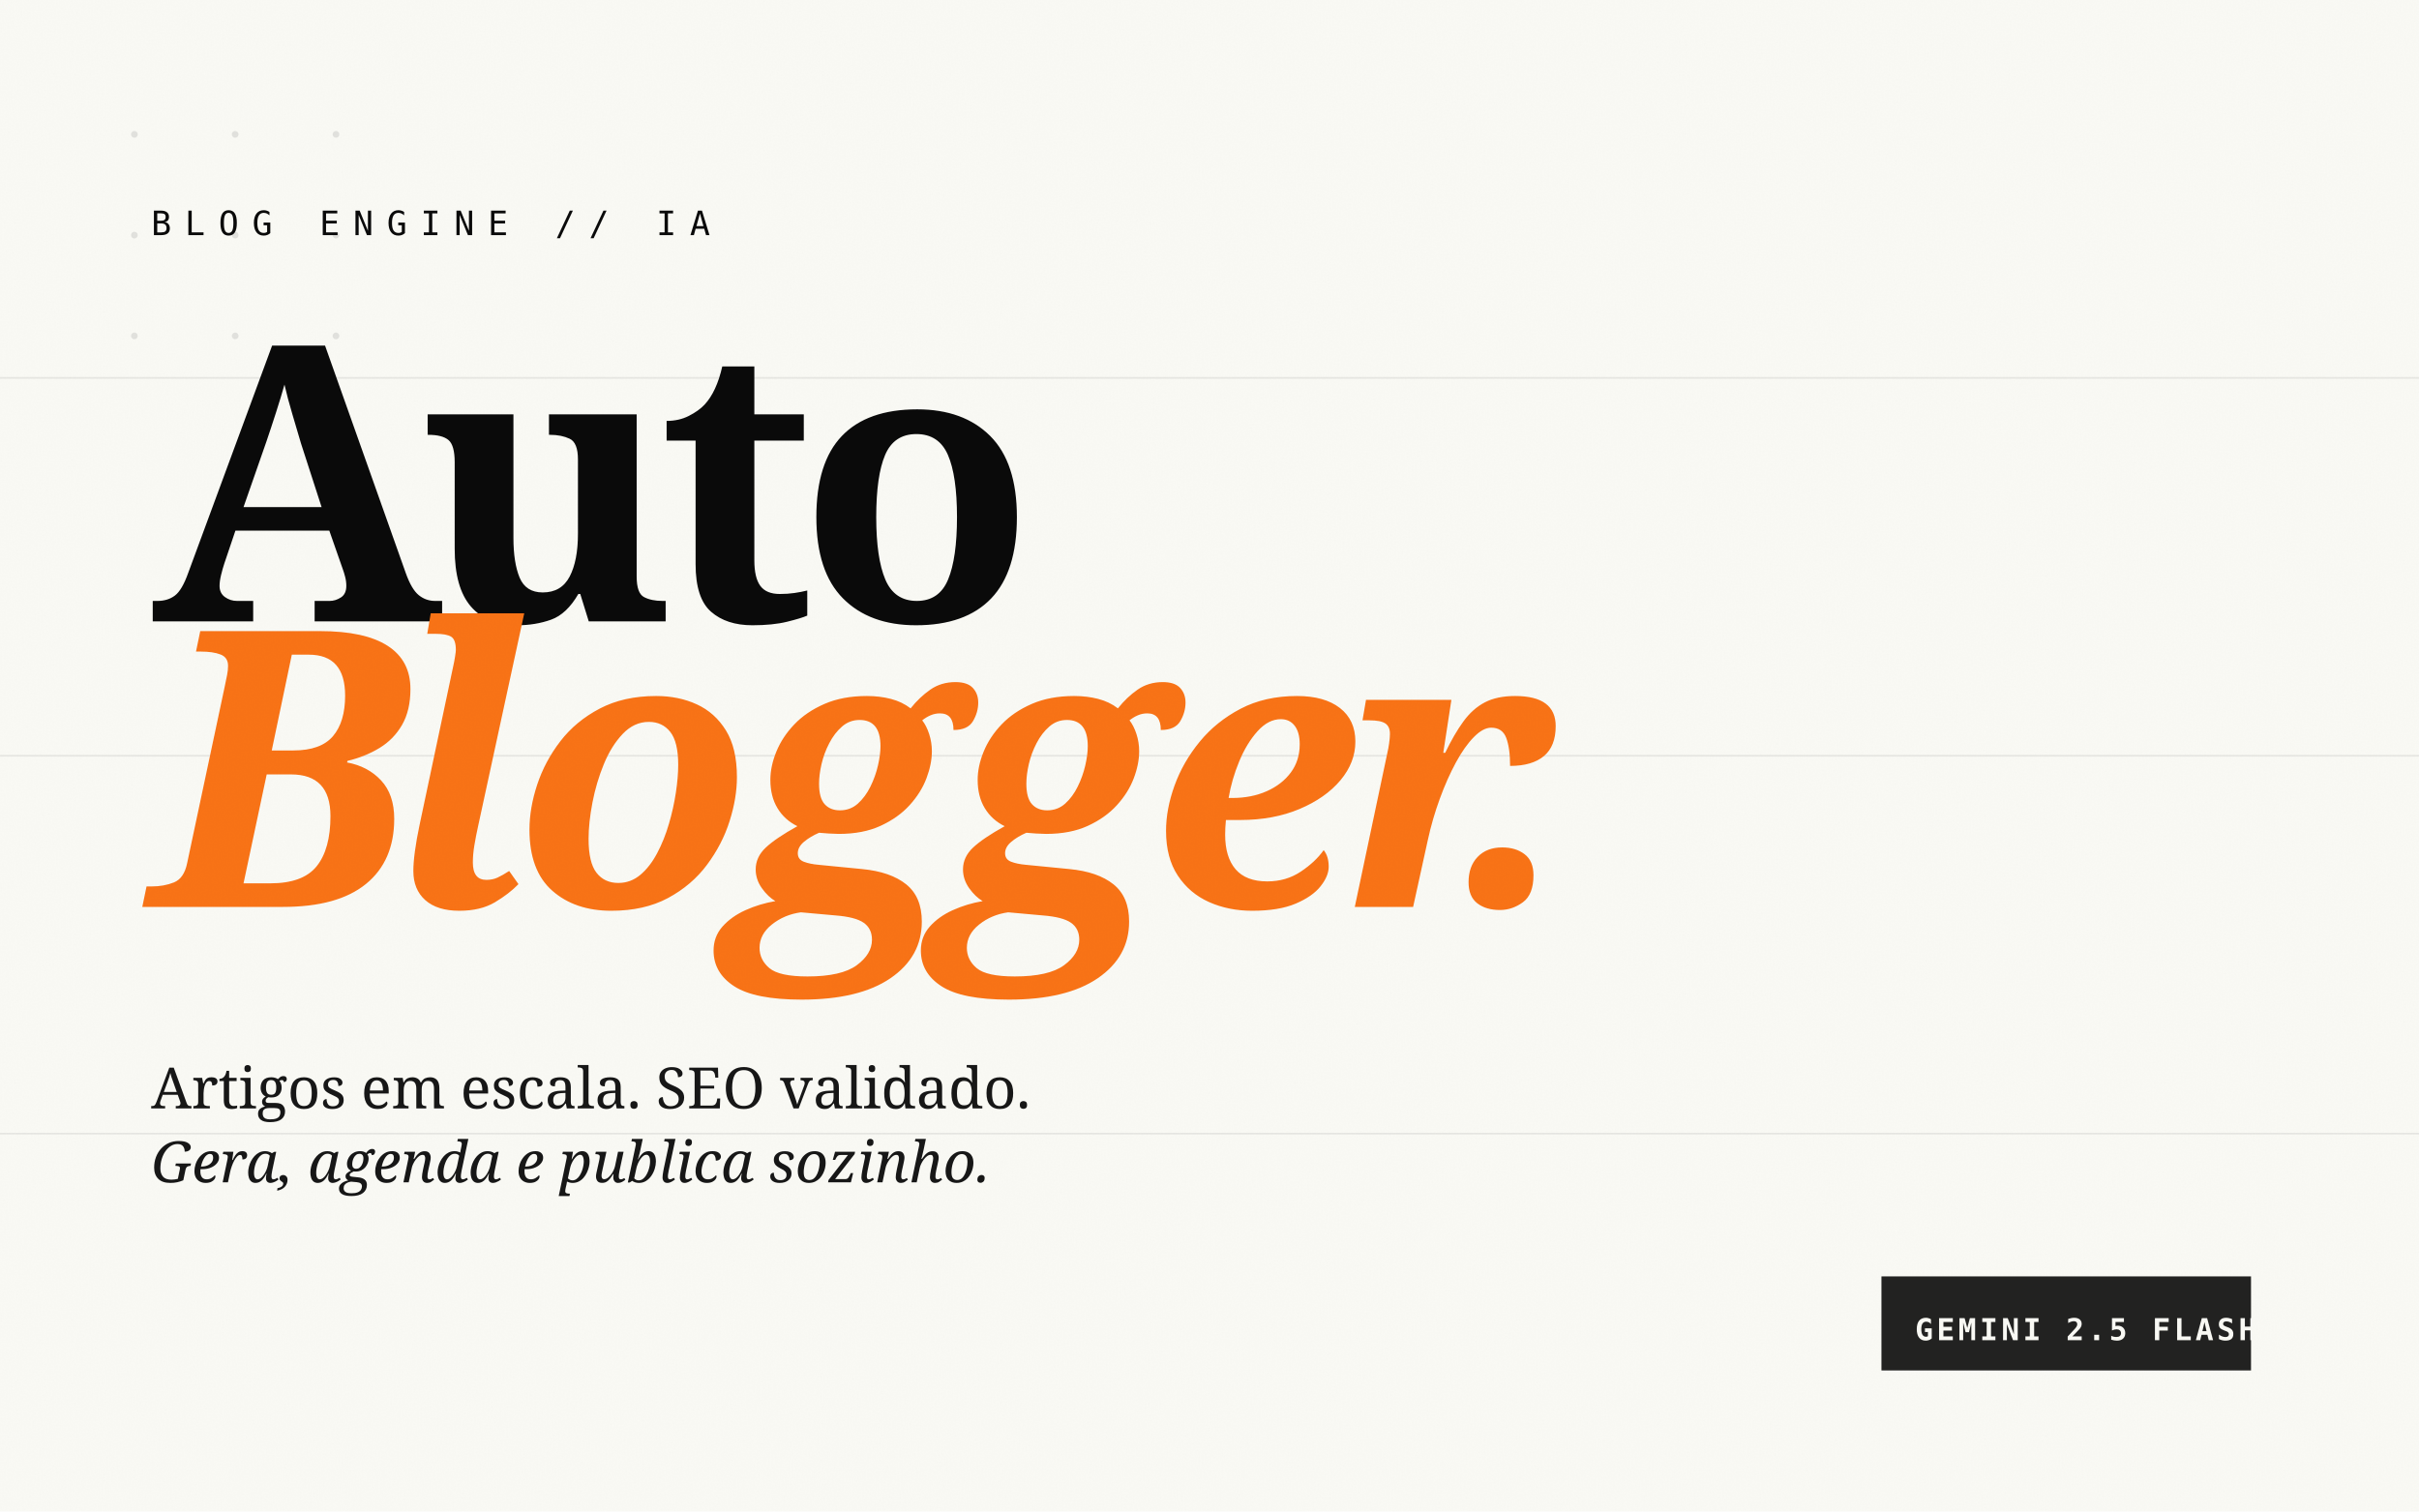
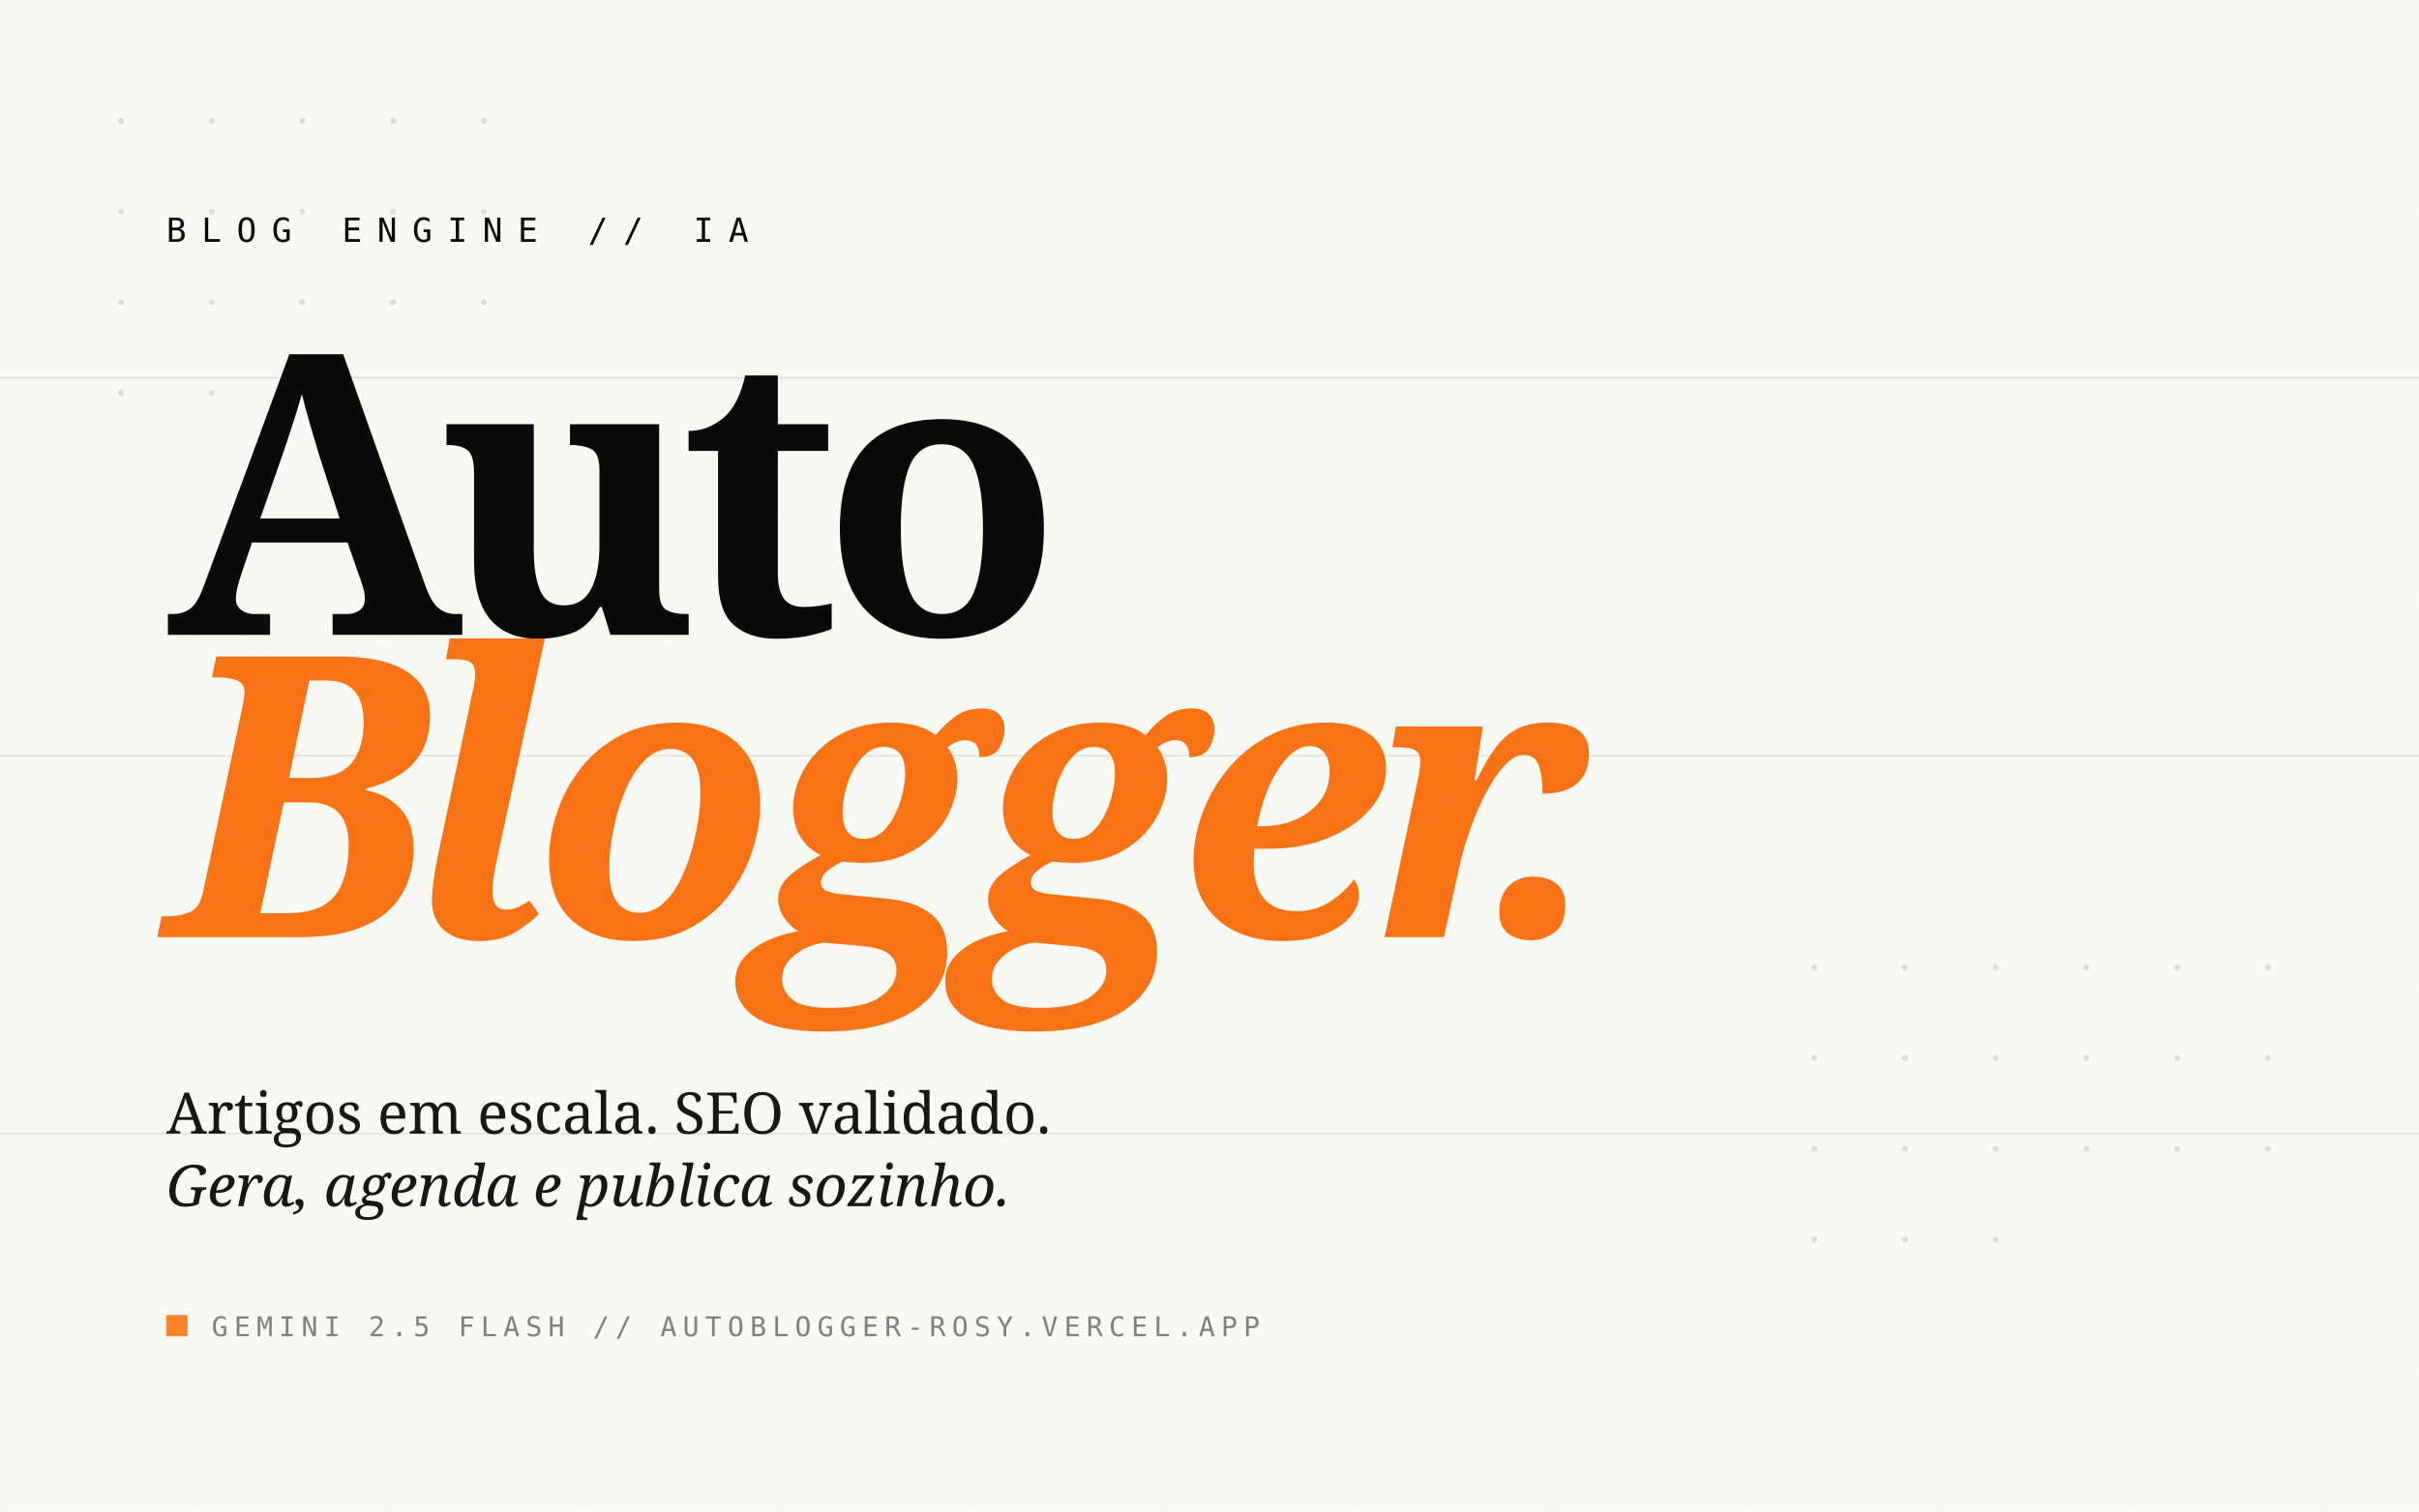
- <svg xmlns="http://www.w3.org/2000/svg" viewBox="0 0 1440 900" width="1440" height="900" role="img" aria-label="AutoBlogger cover">
+ <svg xmlns="http://www.w3.org/2000/svg" viewBox="0 0 1600 1000" width="1600" height="1000" role="img" aria-label="AutoBlogger cover">
  <defs>
-     <filter id="abgrain" x="0" y="0" width="100%" height="100%">
+     <filter id="abgrain">
      <feTurbulence type="fractalNoise" baseFrequency="1" numOctaves="2" seed="43" />
      <feColorMatrix type="matrix" values="0 0 0 0 0  0 0 0 0 0  0 0 0 0 0  0 0 0 0.22 0" />
      <feComposite in2="SourceGraphic" operator="in" />
    </filter>
  </defs>
-   <rect width="1440" height="900" fill="#fafaf5" />
-   <g opacity="0.08" stroke="#0a0a0a" stroke-width="1">
-     <line x1="0" y1="225" x2="1440" y2="225" />
-     <line x1="0" y1="450" x2="1440" y2="450" />
-     <line x1="0" y1="675" x2="1440" y2="675" />
+   <rect width="1600" height="1000" fill="#fafaf5" />
+   <g opacity="0.12" fill="#0a0a0a">
+     <g>
+       <circle cx="80" cy="80" r="2" />
+       <circle cx="140" cy="80" r="2" />
+       <circle cx="200" cy="80" r="2" />
+       <circle cx="260" cy="80" r="2" />
+       <circle cx="320" cy="80" r="2" />
+       <circle cx="80" cy="140" r="2" />
+       <circle cx="140" cy="140" r="2" />
+       <circle cx="200" cy="140" r="2" />
+       <circle cx="260" cy="140" r="2" />
+       <circle cx="320" cy="140" r="2" />
+       <circle cx="80" cy="200" r="2" />
+       <circle cx="140" cy="200" r="2" />
+       <circle cx="200" cy="200" r="2" />
+       <circle cx="260" cy="200" r="2" />
+       <circle cx="320" cy="200" r="2" />
+       <circle cx="80" cy="260" r="2" />
+       <circle cx="140" cy="260" r="2" />
+       <circle cx="200" cy="260" r="2" />
+     </g>
+     <g transform="translate(1200 640)">
+       <circle cx="0" cy="0" r="2" />
+       <circle cx="60" cy="0" r="2" />
+       <circle cx="120" cy="0" r="2" />
+       <circle cx="180" cy="0" r="2" />
+       <circle cx="240" cy="0" r="2" />
+       <circle cx="300" cy="0" r="2" />
+       <circle cx="0" cy="60" r="2" />
+       <circle cx="60" cy="60" r="2" />
+       <circle cx="120" cy="60" r="2" />
+       <circle cx="180" cy="60" r="2" />
+       <circle cx="240" cy="60" r="2" />
+       <circle cx="300" cy="60" r="2" />
+       <circle cx="0" cy="120" r="2" />
+       <circle cx="60" cy="120" r="2" />
+       <circle cx="120" cy="120" r="2" />
+       <circle cx="180" cy="120" r="2" />
+       <circle cx="240" cy="120" r="2" />
+       <circle cx="300" cy="120" r="2" />
+       <circle cx="0" cy="180" r="2" />
+       <circle cx="60" cy="180" r="2" />
+       <circle cx="120" cy="180" r="2" />
+     </g>
  </g>
-   <g opacity="0.1" fill="#0a0a0a">
-     <circle cx="80" cy="80" r="2" />
-     <circle cx="140" cy="80" r="2" />
-     <circle cx="200" cy="80" r="2" />
-     <circle cx="80" cy="140" r="2" />
-     <circle cx="140" cy="140" r="2" />
-     <circle cx="200" cy="140" r="2" />
-     <circle cx="80" cy="200" r="2" />
-     <circle cx="140" cy="200" r="2" />
-     <circle cx="200" cy="200" r="2" />
+   <g opacity="0.1" stroke="#0a0a0a" stroke-width="1">
+     <line x1="0" y1="250" x2="1600" y2="250" />
+     <line x1="0" y1="500" x2="1600" y2="500" />
+     <line x1="0" y1="750" x2="1600" y2="750" />
  </g>
-   <g transform="translate(90 140)">
-     <text x="0" y="0" font-family="ui-monospace, monospace" font-size="20" fill="#0a0a0a" letter-spacing="8">BLOG ENGINE // IA</text>
-     <text x="0" y="230" font-family="Georgia, serif" font-weight="900" font-size="230" fill="#0a0a0a" letter-spacing="-10">Auto</text>
-     <text x="0" y="400" font-family="Georgia, serif" font-weight="900" font-size="230" fill="#f97316" letter-spacing="-10" font-style="italic">Blogger.</text>
-     <text x="0" y="520" font-family="Georgia, serif" font-size="34" fill="#171717">Artigos em escala. SEO validado.</text>
-     <text x="0" y="564" font-family="Georgia, serif" font-size="34" fill="#171717" font-style="italic">Gera, agenda e publica sozinho.</text>
+   <g transform="translate(110 160)">
+     <text x="0" y="0" font-family="ui-monospace, monospace" font-size="22" fill="#0a0a0a" letter-spacing="10">BLOG ENGINE // IA</text>
+     <text x="0" y="260" font-family="Georgia, serif" font-weight="900" font-size="260" fill="#0a0a0a" letter-spacing="-12">Auto</text>
+     <text x="0" y="460" font-family="Georgia, serif" font-weight="900" font-size="260" fill="#f97316" letter-spacing="-12" font-style="italic">Blogger.</text>
+     <text x="0" y="590" font-family="Georgia, serif" font-size="38" fill="#171717">Artigos em escala. SEO validado.</text>
+     <text x="0" y="638" font-family="Georgia, serif" font-size="38" fill="#171717" font-style="italic">Gera, agenda e publica sozinho.</text>
  </g>
-   <g transform="translate(1120 760)" opacity="0.9">
-     <rect x="0" y="0" width="220" height="56" fill="#0a0a0a" />
-     <text x="20" y="38" font-family="ui-monospace, monospace" font-weight="700" font-size="18" fill="#fafaf5" letter-spacing="2">GEMINI 2.5 FLASH</text>
+   <g transform="translate(110 870)" opacity="0.9">
+     <rect x="0" y="0" width="14" height="14" fill="#f97316" />
+     <text x="30" y="14" font-family="ui-monospace, monospace" font-size="18" fill="#737373" letter-spacing="4">GEMINI 2.5 FLASH // AUTOBLOGGER-ROSY.VERCEL.APP</text>
  </g>
-   <rect width="1440" height="900" fill="#0a0a0a" filter="url(#abgrain)" opacity="0.06" />
+   <rect width="1600" height="1000" fill="#0a0a0a" filter="url(#abgrain)" opacity="0.05" />
</svg>
